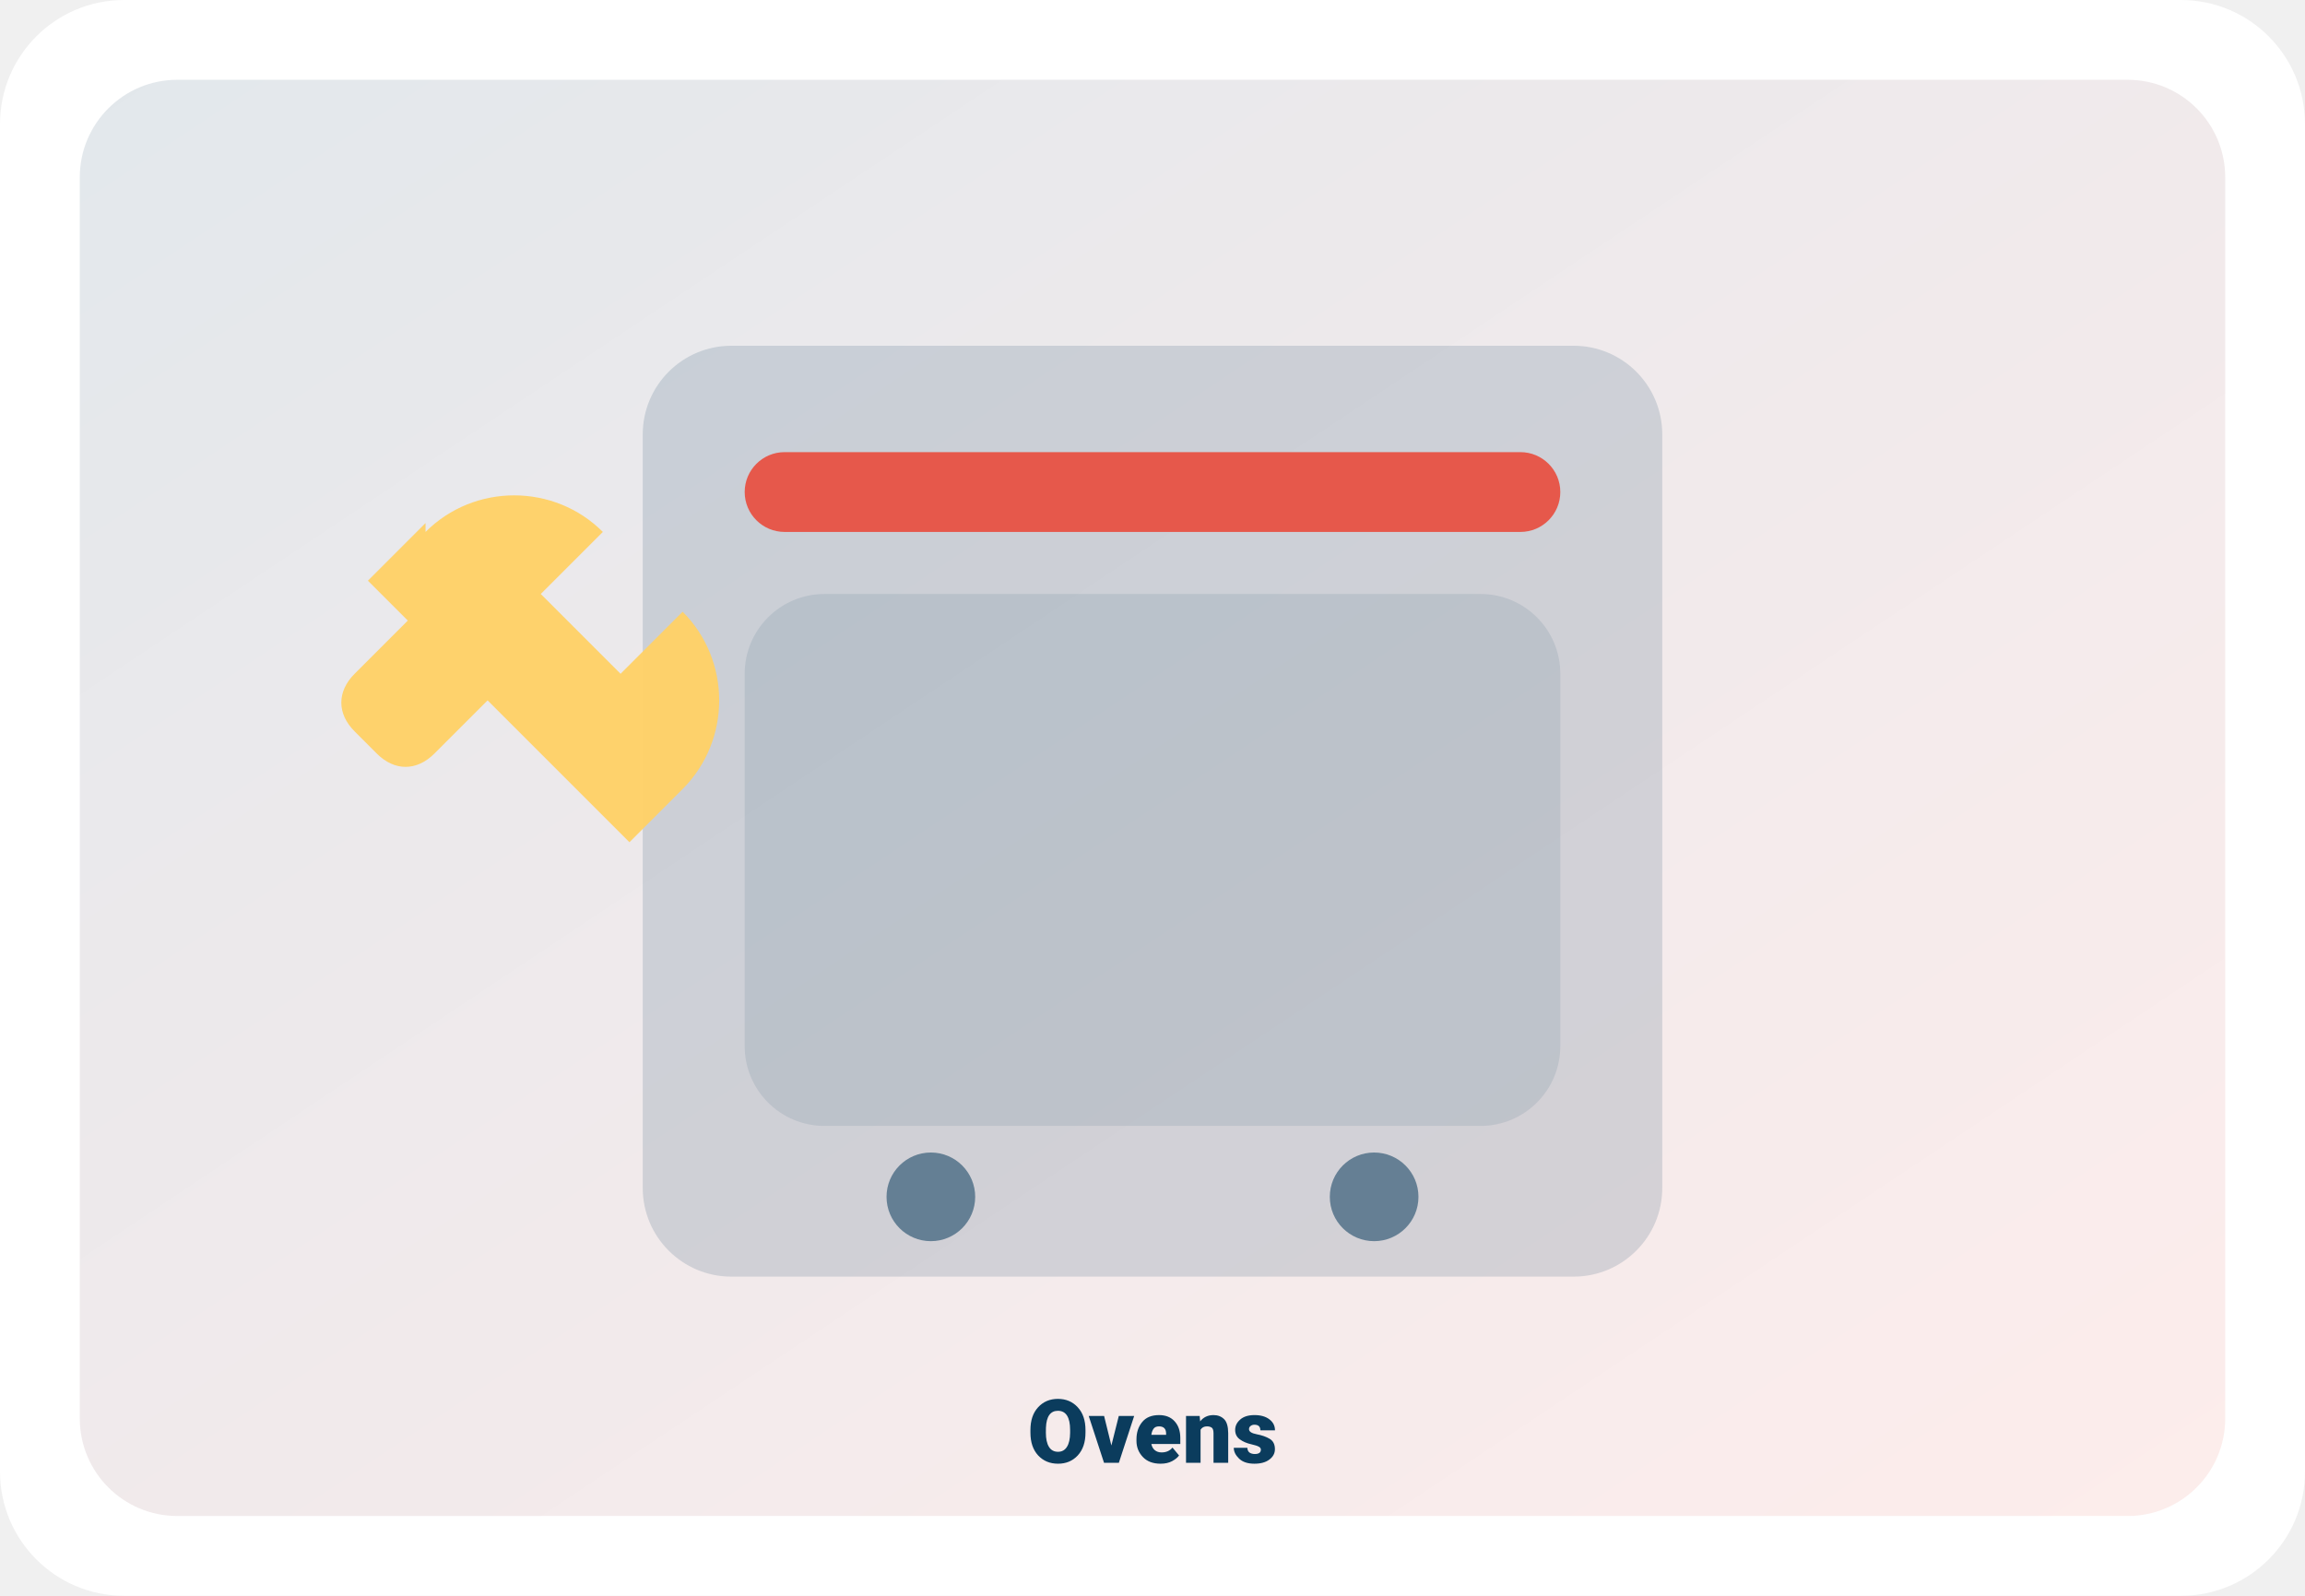
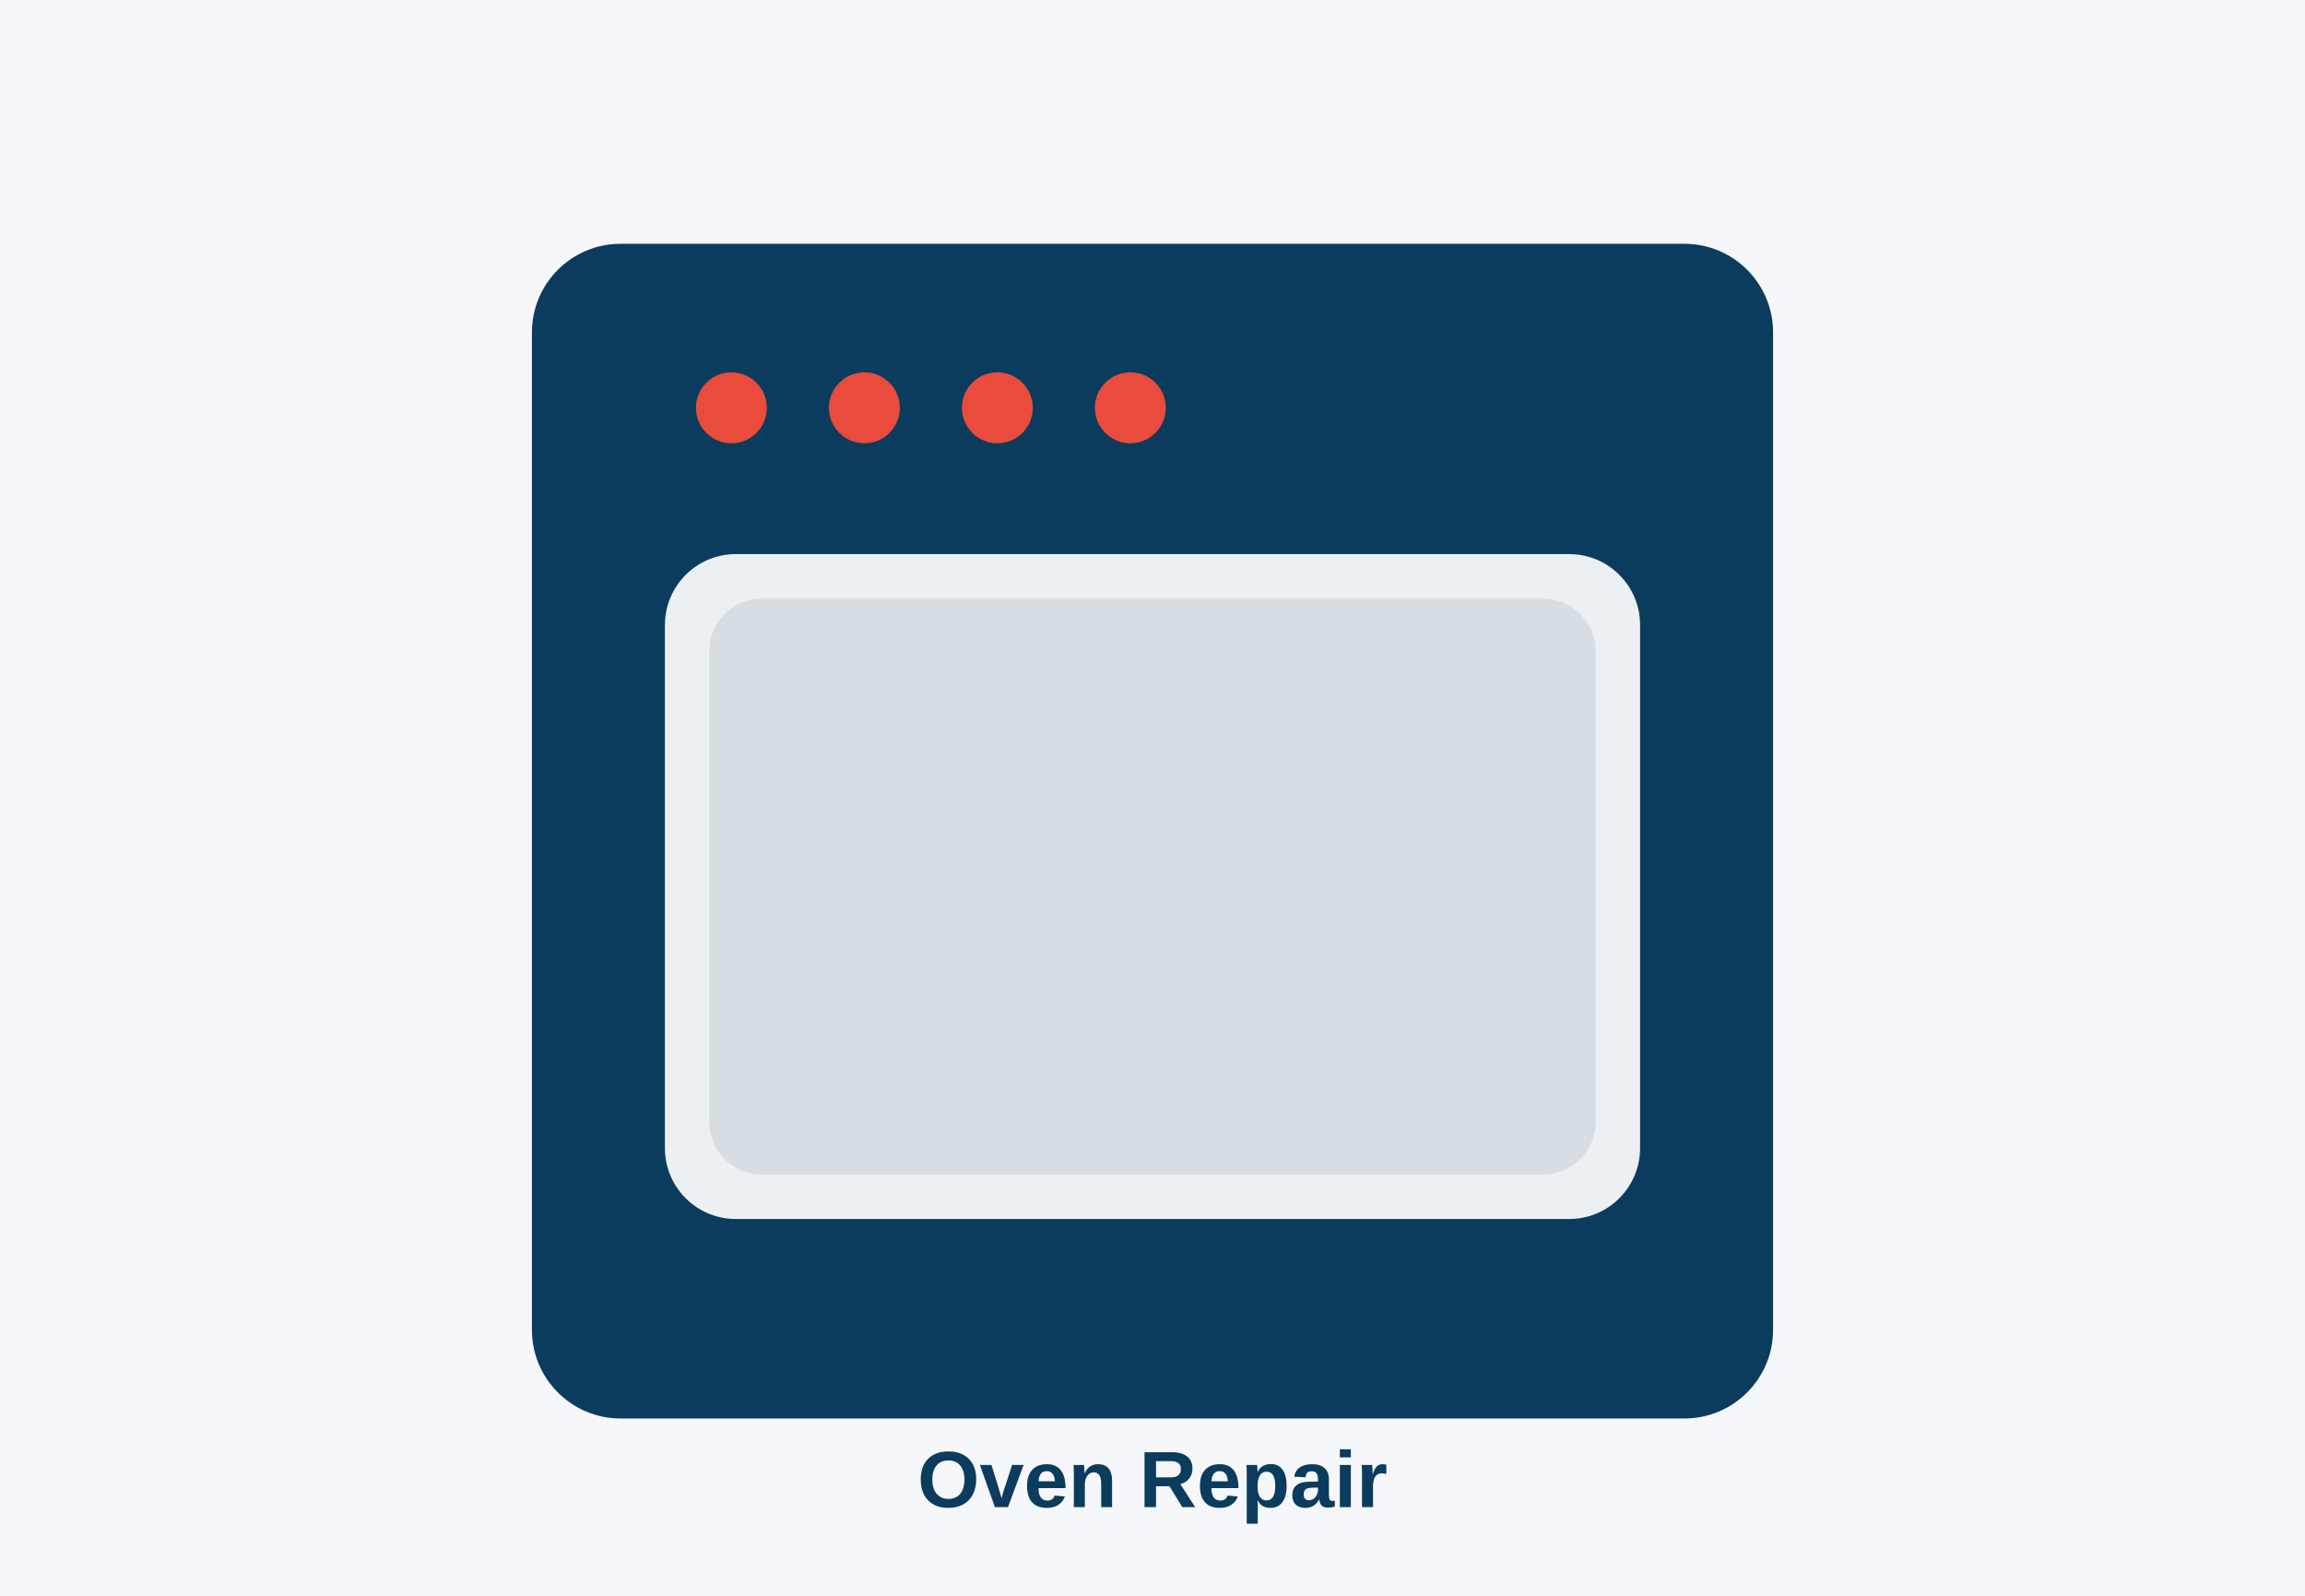
- <svg xmlns="http://www.w3.org/2000/svg" viewBox="0 0 520 360" role="img" aria-label="Ovens repair">
-   <defs>
-     <linearGradient id="bg" x1="0" x2="1" y1="0" y2="1">
-       <stop offset="0" stop-color="#0b3c5d" stop-opacity="0.12" />
-       <stop offset="1" stop-color="#e94b3c" stop-opacity="0.10" />
-     </linearGradient>
-   </defs>
-   <rect width="520" height="360" rx="28" fill="#ffffff" />
-   <rect x="18" y="18" width="484" height="324" rx="22" fill="url(#bg)" />
-   <rect x="145" y="78" width="230" height="210" rx="20" fill="#0b3c5d" opacity="0.15" />
-   <rect x="168" y="102" width="184" height="18" rx="9" fill="#e94b3c" opacity="0.9" />
-   <rect x="168" y="134" width="184" height="120" rx="18" fill="#0b3c5d" opacity="0.10" />
-   <circle cx="210" cy="270" r="10" fill="#0b3c5d" opacity="0.55" />
-   <circle cx="310" cy="270" r="10" fill="#0b3c5d" opacity="0.55" />
-   <path d="M96 120c11-11 29-11 40 0l-14 14 18 18 14-14c11 11 11 29 0 40l-12 12-32-32-12 12c-4 4-9 4-13 0l-5-5c-4-4-4-9 0-13l12-12-9-9 13-13z" fill="#ffd166" opacity="0.95" />
-   <text x="260" y="330" text-anchor="middle" font-family="system-ui,Segoe UI,Roboto,Arial" font-size="20" fill="#0b3c5d" font-weight="800">Ovens</text>
+ <svg xmlns="http://www.w3.org/2000/svg" width="520" height="360" viewBox="0 0 520 360">
+   <rect width="520" height="360" fill="#f5f7fa" />
+   <rect x="120" y="55" width="280" height="265" rx="20" fill="#0b3c5d" />
+   <rect x="150" y="125" width="220" height="150" rx="16" fill="#ffffff" opacity=".92" />
+   <rect x="160" y="135" width="200" height="130" rx="12" fill="#0b3c5d" opacity=".10" />
+   <circle cx="165" cy="92" r="8" fill="#e94b3c" />
+   <circle cx="195" cy="92" r="8" fill="#e94b3c" />
+   <circle cx="225" cy="92" r="8" fill="#e94b3c" />
+   <circle cx="255" cy="92" r="8" fill="#e94b3c" />
+   <text x="260" y="340" text-anchor="middle" font-family="Arial" font-size="18" font-weight="700" fill="#0b3c5d">Oven Repair</text>
</svg>
